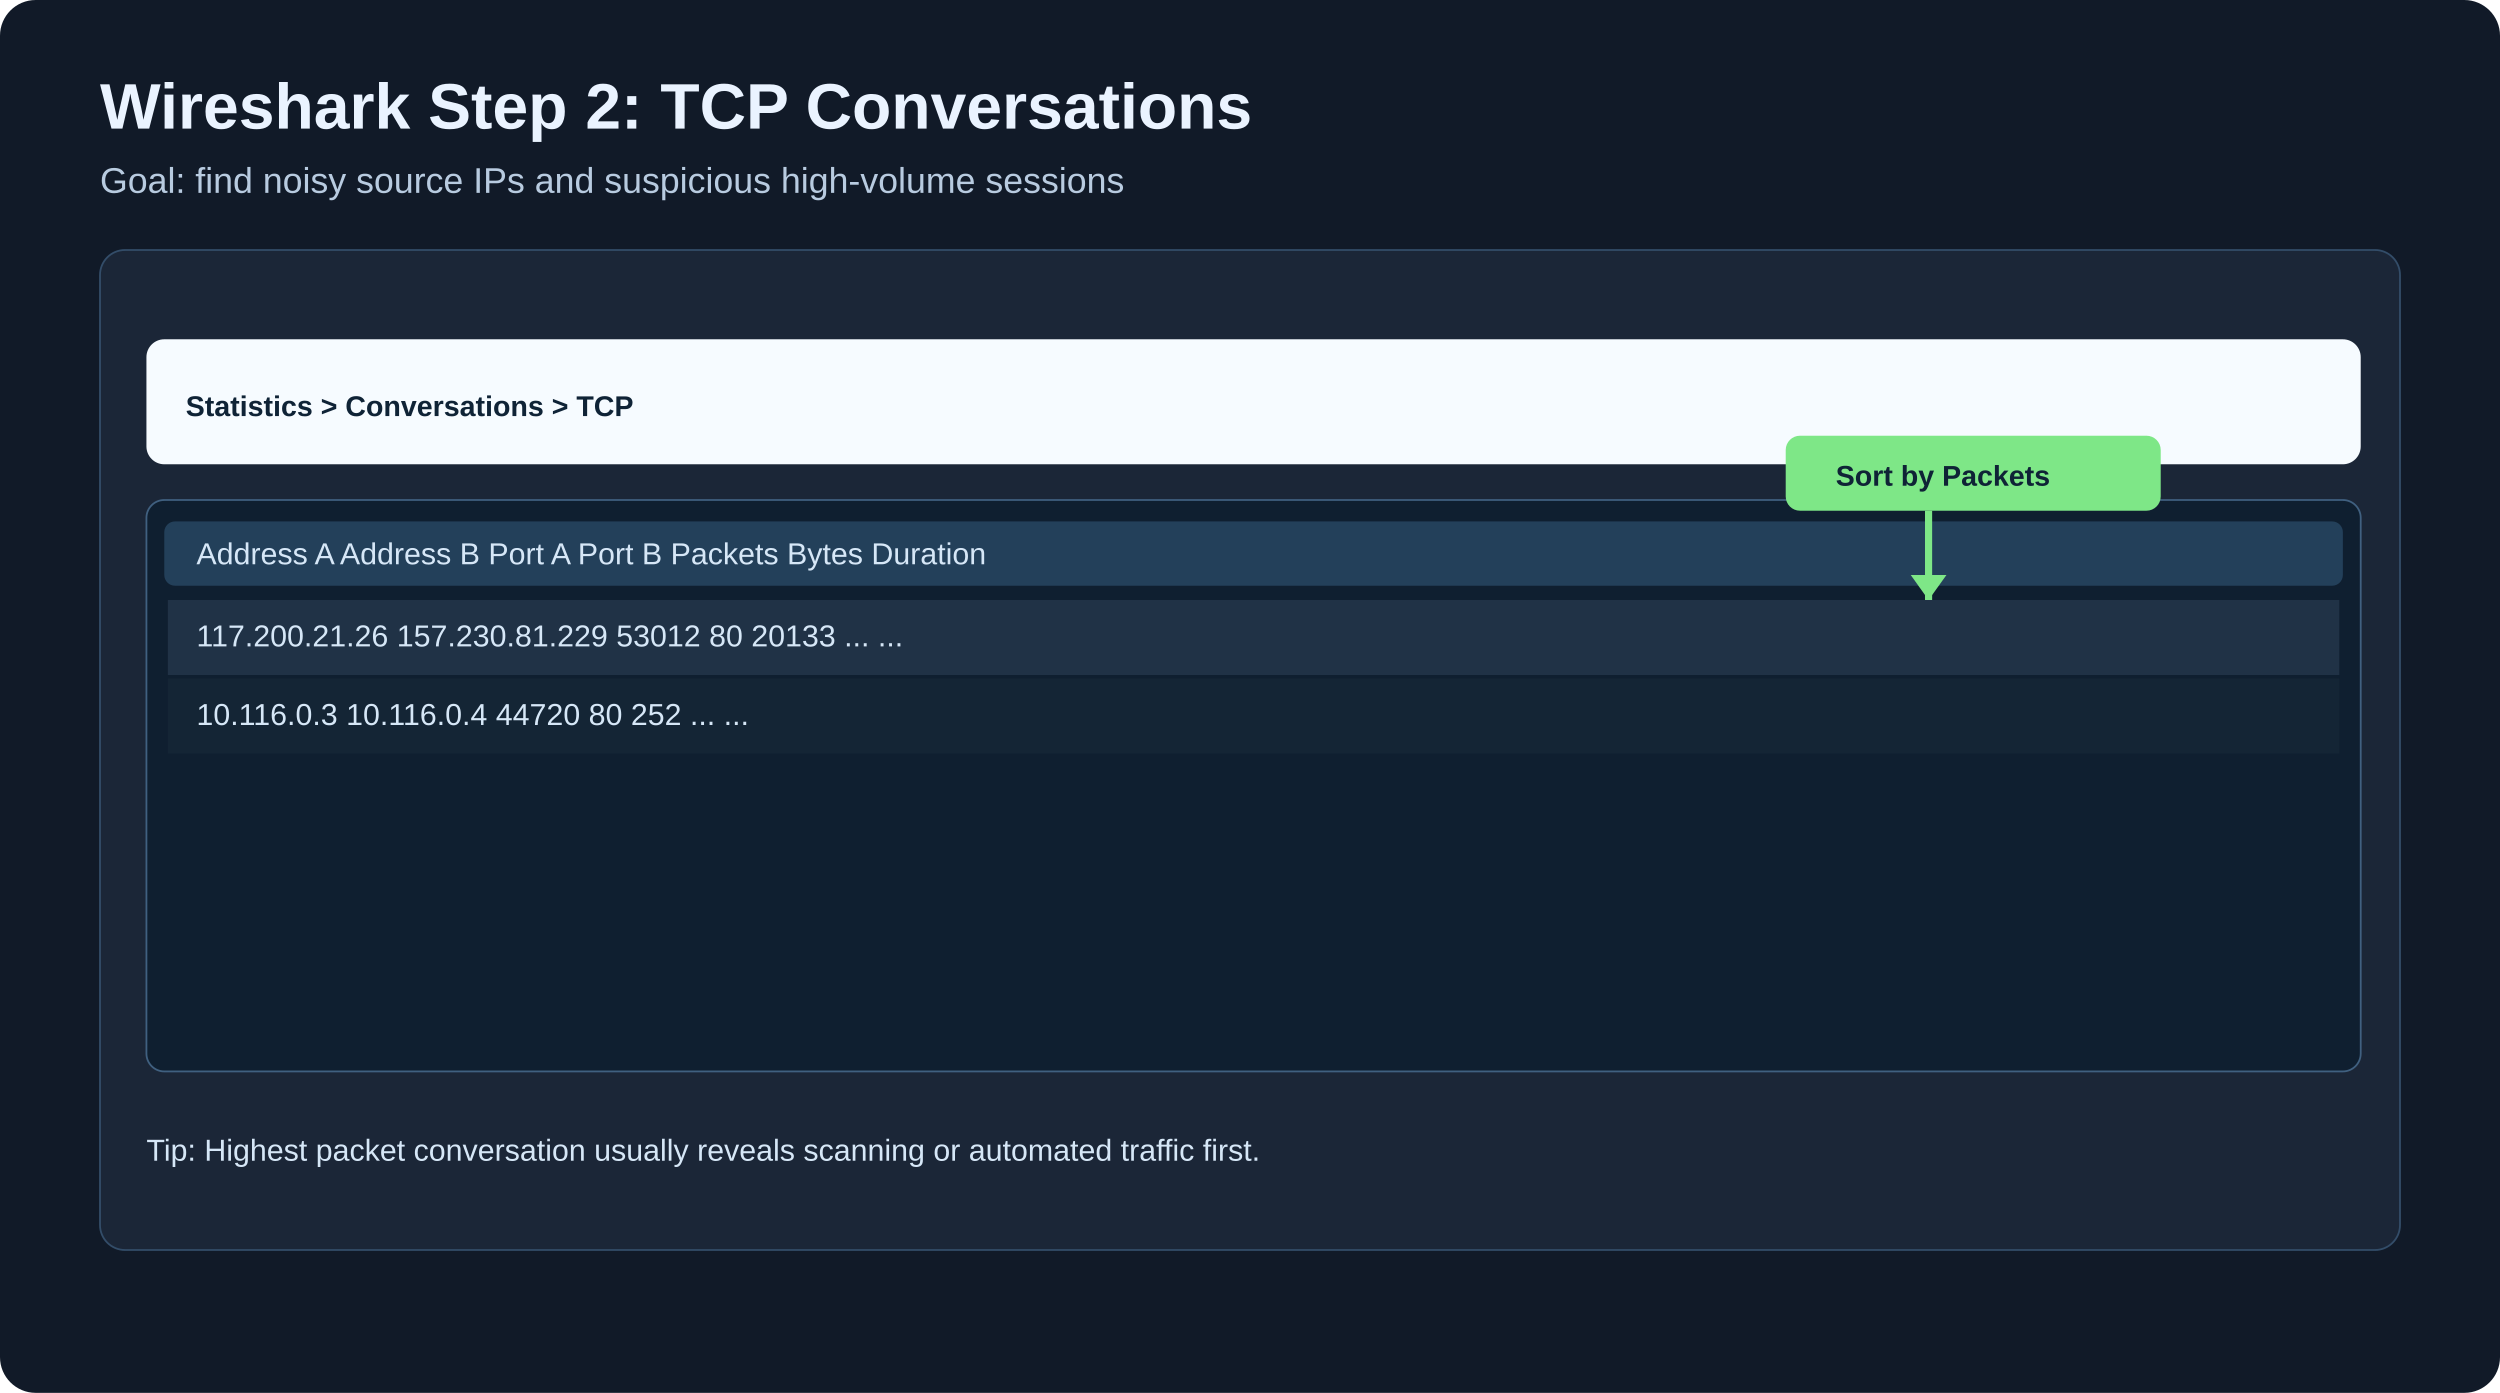
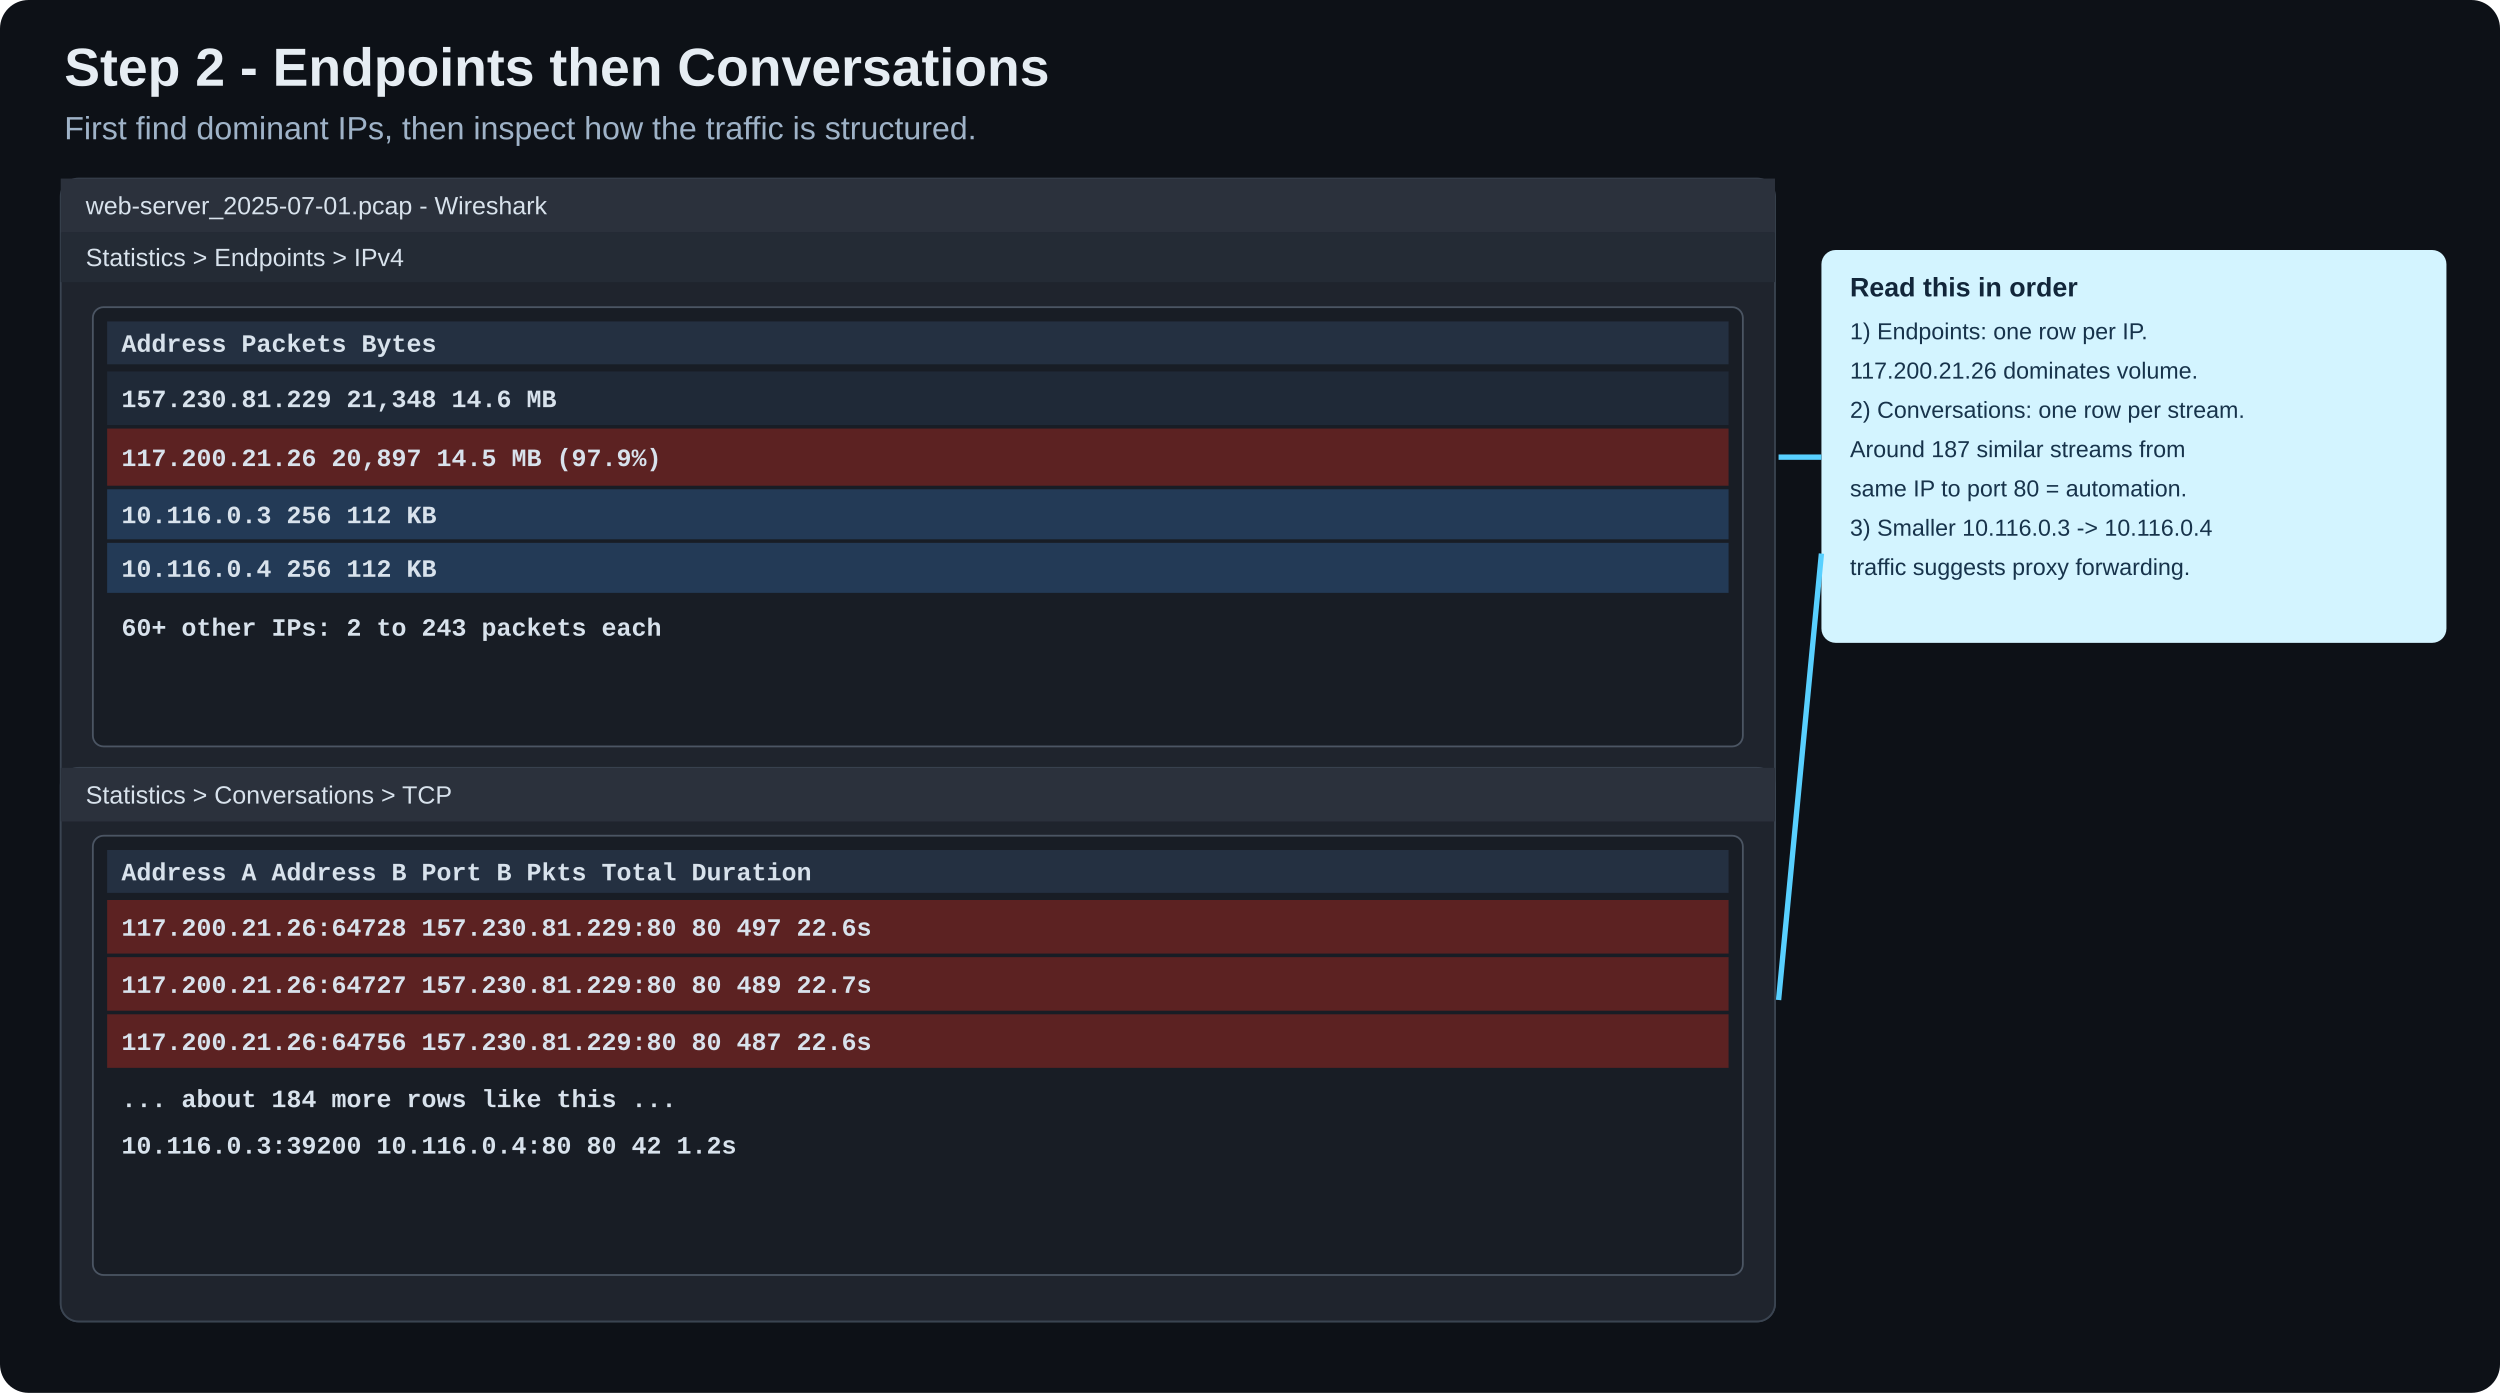
<svg xmlns="http://www.w3.org/2000/svg" width="1400" height="780" viewBox="0 0 1400 780" role="img" aria-labelledby="title desc">
  <defs>
    <style>
-       .h { font: 700 36px 'Segoe UI', Arial, sans-serif; fill: #eaf3ff; }
-       .s { font: 500 20px 'Segoe UI', Arial, sans-serif; fill: #b8cbe0; }
-       .t { font: 500 17px 'Segoe UI', Arial, sans-serif; fill: #d6e7f7; }
-       .b { font: 700 16px 'Segoe UI', Arial, sans-serif; fill: #0f2336; }
+       .title { font: 700 30px 'Segoe UI', Arial, sans-serif; fill: #e6edf3; }
+       .sub { font: 500 18px 'Segoe UI', Arial, sans-serif; fill: #9fb3c8; }
+       .ui { font: 500 14px 'Segoe UI', Arial, sans-serif; fill: #d8e2ec; }
+       .mono { font: 600 14px 'Consolas', 'Courier New', monospace; fill: #d8e2ec; }
+       .call { font: 600 15px 'Segoe UI', Arial, sans-serif; fill: #12263a; }
+       .callSmall { font: 500 13px 'Segoe UI', Arial, sans-serif; fill: #17334b; }
    </style>
  </defs>
-   <rect width="1400" height="780" fill="#111a28" rx="20" />
-   <text x="56" y="72" class="h">Wireshark Step 2: TCP Conversations</text>
-   <text x="56" y="108" class="s">Goal: find noisy source IPs and suspicious high-volume sessions</text>
-   <rect x="56" y="140" width="1288" height="560" rx="14" fill="#1b2637" stroke="#334d69" />
-   <rect x="82" y="190" width="1240" height="70" rx="10" fill="#f6fbff" />
-   <text x="104" y="233" class="b">Statistics &gt; Conversations &gt; TCP</text>
-   <rect x="82" y="280" width="1240" height="320" rx="10" fill="#0f1f30" stroke="#406080" />
-   <rect x="92" y="292" width="1220" height="36" fill="#23405a" rx="6" />
-   <text x="110" y="316" class="t">Address A           Address B            Port A  Port B  Packets  Bytes   Duration</text>
-   <rect x="94" y="336" width="1216" height="42" fill="#203246" />
-   <text x="110" y="362" class="t">117.200.21.26      157.230.81.229       53012   80      20133    ...     ...</text>
-   <rect x="94" y="380" width="1216" height="42" fill="#142535" />
-   <text x="110" y="406" class="t">10.116.0.3         10.116.0.4           44720   80      252      ...     ...</text>
-   <rect x="1000" y="244" width="210" height="42" rx="8" fill="#7ee787" />
-   <text x="1028" y="272" class="b">Sort by Packets</text>
-   <line x1="1080" y1="286" x2="1080" y2="336" stroke="#7ee787" stroke-width="4" />
-   <polygon points="1080,336 1070,322 1090,322" fill="#7ee787" />
-   <text x="82" y="650" class="t">Tip: Highest packet conversation usually reveals scanning or automated traffic first.</text>
+   <rect width="1400" height="780" fill="#0d1117" rx="16" />
+   <text x="36" y="48" class="title">Step 2 - Endpoints then Conversations</text>
+   <text x="36" y="78" class="sub">First find dominant IPs, then inspect how the traffic is structured.</text>
+   <rect x="34" y="100" width="960" height="640" rx="10" fill="#1f242d" stroke="#3a4451" />
+   <rect x="34" y="100" width="960" height="30" fill="#2b313c" />
+   <text x="48" y="120" class="ui">web-server_2025-07-01.pcap - Wireshark</text>
+   <rect x="34" y="130" width="960" height="28" fill="#242b35" />
+   <text x="48" y="149" class="ui">Statistics &gt; Endpoints &gt; IPv4</text>
+   <rect x="52" y="172" width="924" height="246" rx="6" fill="#181d25" stroke="#4b5563" />
+   <rect x="60" y="180" width="908" height="24" fill="#243041" />
+   <text x="68" y="197" class="mono">Address              Packets         Bytes</text>
+   <rect x="60" y="208" width="908" height="30" fill="#1f2937" />
+   <text x="68" y="228" class="mono">157.230.81.229        21,348         14.6 MB</text>
+   <rect x="60" y="240" width="908" height="32" fill="#5c2222" />
+   <text x="68" y="261" class="mono">117.200.21.26         20,897         14.5 MB   (97.9%)</text>
+   <rect x="60" y="274" width="908" height="28" fill="#233a56" />
+   <text x="68" y="293" class="mono">10.116.0.3               256          112 KB</text>
+   <rect x="60" y="304" width="908" height="28" fill="#233a56" />
+   <text x="68" y="323" class="mono">10.116.0.4               256          112 KB</text>
+   <text x="68" y="356" class="mono">60+ other IPs: 2 to 243 packets each</text>
+   <rect x="34" y="430" width="960" height="310" rx="10" fill="#1f242d" stroke="#3a4451" />
+   <rect x="34" y="430" width="960" height="30" fill="#2b313c" />
+   <text x="48" y="450" class="ui">Statistics &gt; Conversations &gt; TCP</text>
+   <rect x="52" y="468" width="924" height="246" rx="6" fill="#181d25" stroke="#4b5563" />
+   <rect x="60" y="476" width="908" height="24" fill="#243041" />
+   <text x="68" y="493" class="mono">Address A                 Address B              Port B  Pkts Total  Duration</text>
+   <rect x="60" y="504" width="908" height="30" fill="#5c2222" />
+   <text x="68" y="524" class="mono">117.200.21.26:64728       157.230.81.229:80       80         497      22.6s</text>
+   <rect x="60" y="536" width="908" height="30" fill="#5c2222" />
+   <text x="68" y="556" class="mono">117.200.21.26:64727       157.230.81.229:80       80         489      22.7s</text>
+   <rect x="60" y="568" width="908" height="30" fill="#5c2222" />
+   <text x="68" y="588" class="mono">117.200.21.26:64756       157.230.81.229:80       80         487      22.6s</text>
+   <text x="68" y="620" class="mono">... about 184 more rows like this ...</text>
+   <text x="68" y="646" class="mono">10.116.0.3:39200          10.116.0.4:80           80          42       1.2s</text>
+   <rect x="1020" y="140" width="350" height="220" rx="8" fill="#d3f4ff" />
+   <text x="1036" y="166" class="call">Read this in order</text>
+   <text x="1036" y="190" class="callSmall">1) Endpoints: one row per IP.</text>
+   <text x="1036" y="212" class="callSmall">   117.200.21.26 dominates volume.</text>
+   <text x="1036" y="234" class="callSmall">2) Conversations: one row per stream.</text>
+   <text x="1036" y="256" class="callSmall">   Around 187 similar streams from</text>
+   <text x="1036" y="278" class="callSmall">   same IP to port 80 = automation.</text>
+   <text x="1036" y="300" class="callSmall">3) Smaller 10.116.0.3 -&gt; 10.116.0.4</text>
+   <text x="1036" y="322" class="callSmall">   traffic suggests proxy forwarding.</text>
+   <line x1="996" y1="256" x2="1020" y2="256" stroke="#58d0ff" stroke-width="3" />
+   <line x1="996" y1="560" x2="1020" y2="310" stroke="#58d0ff" stroke-width="3" />
</svg>
